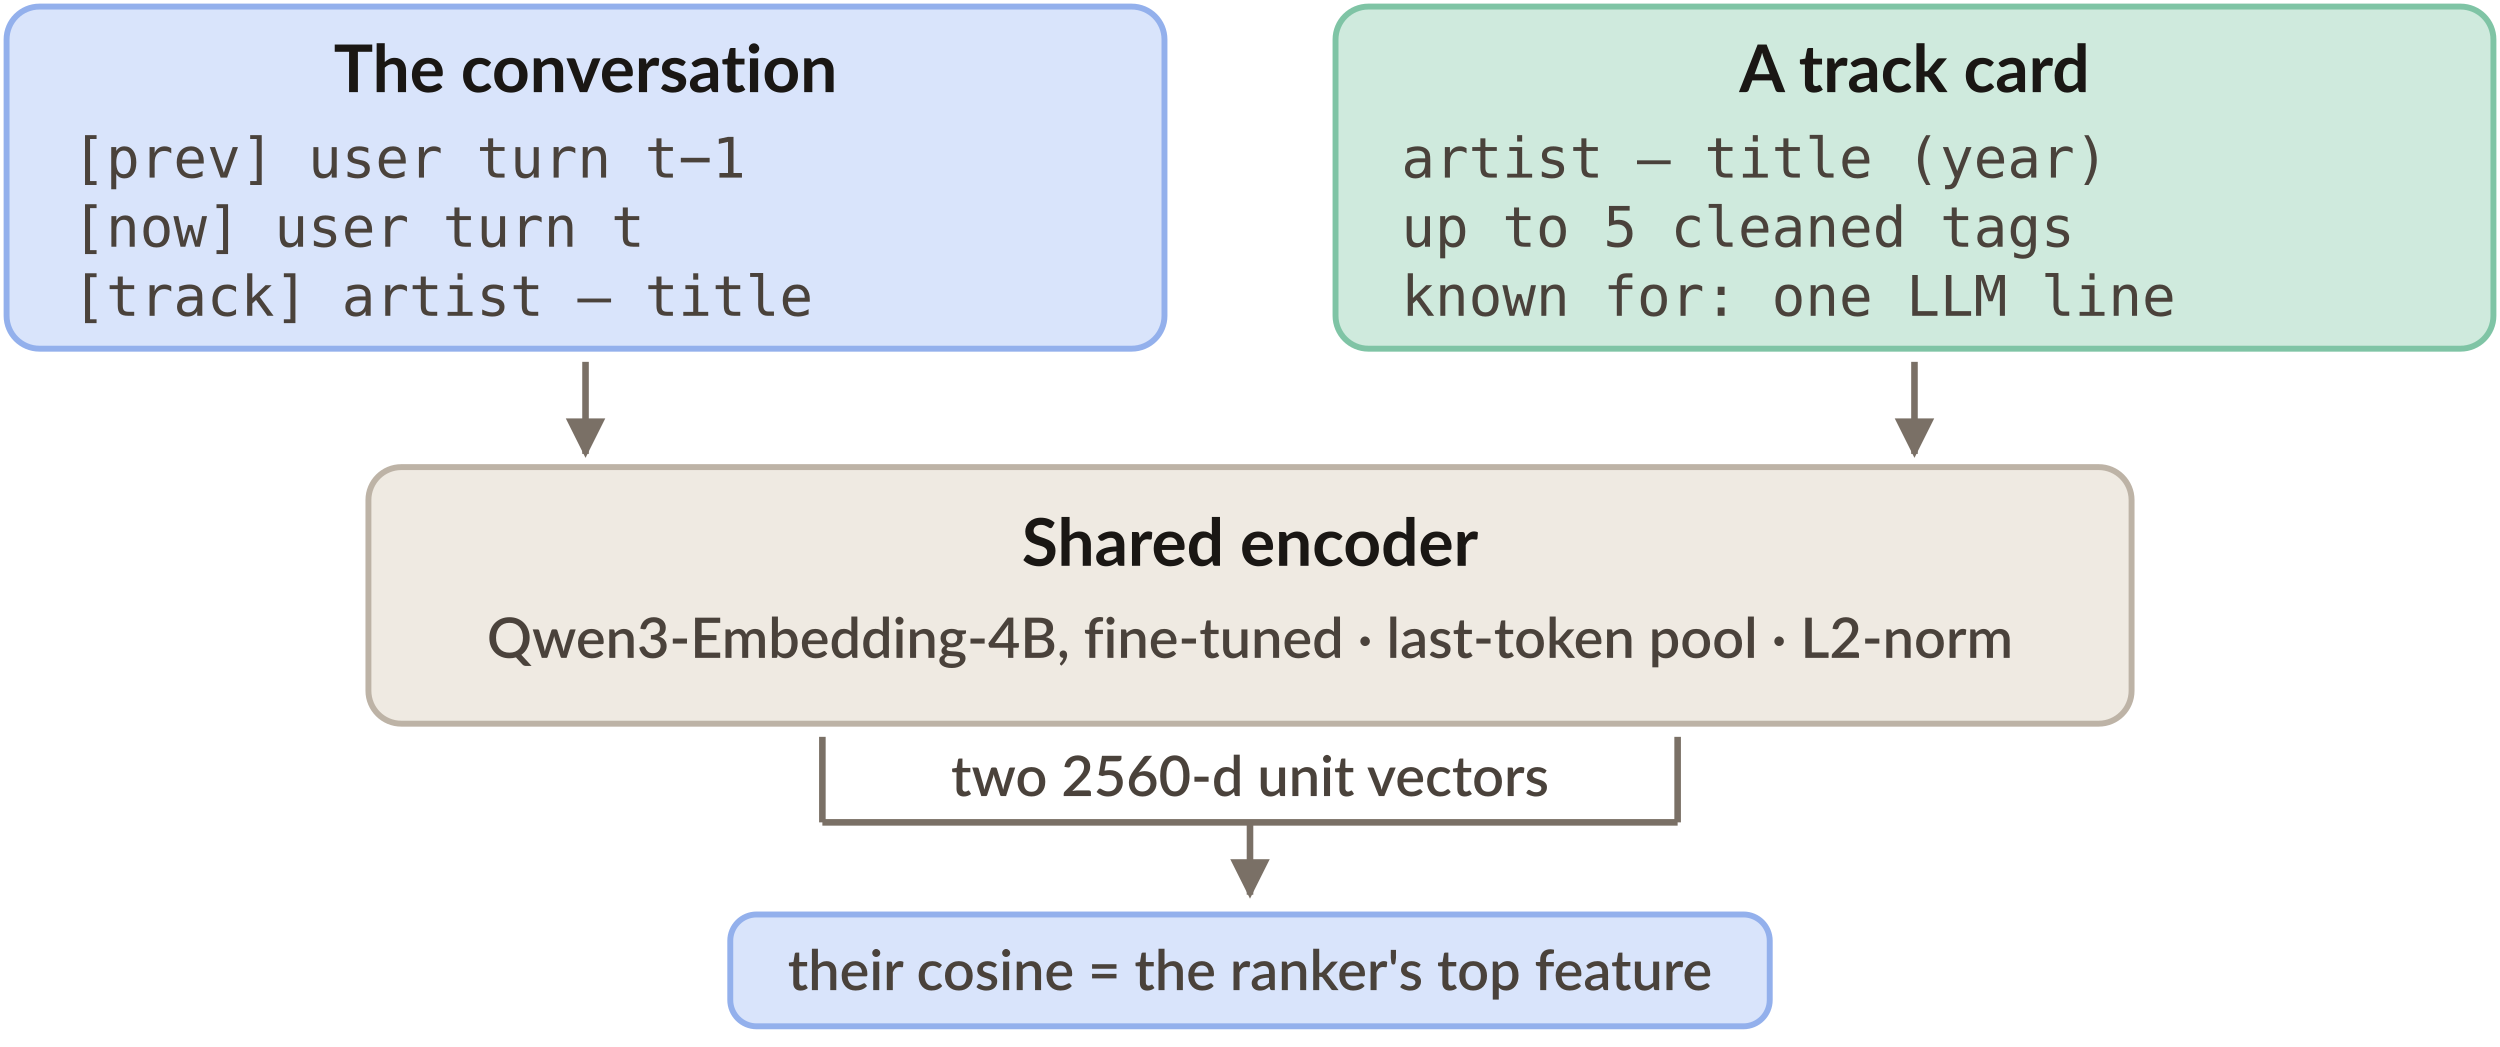
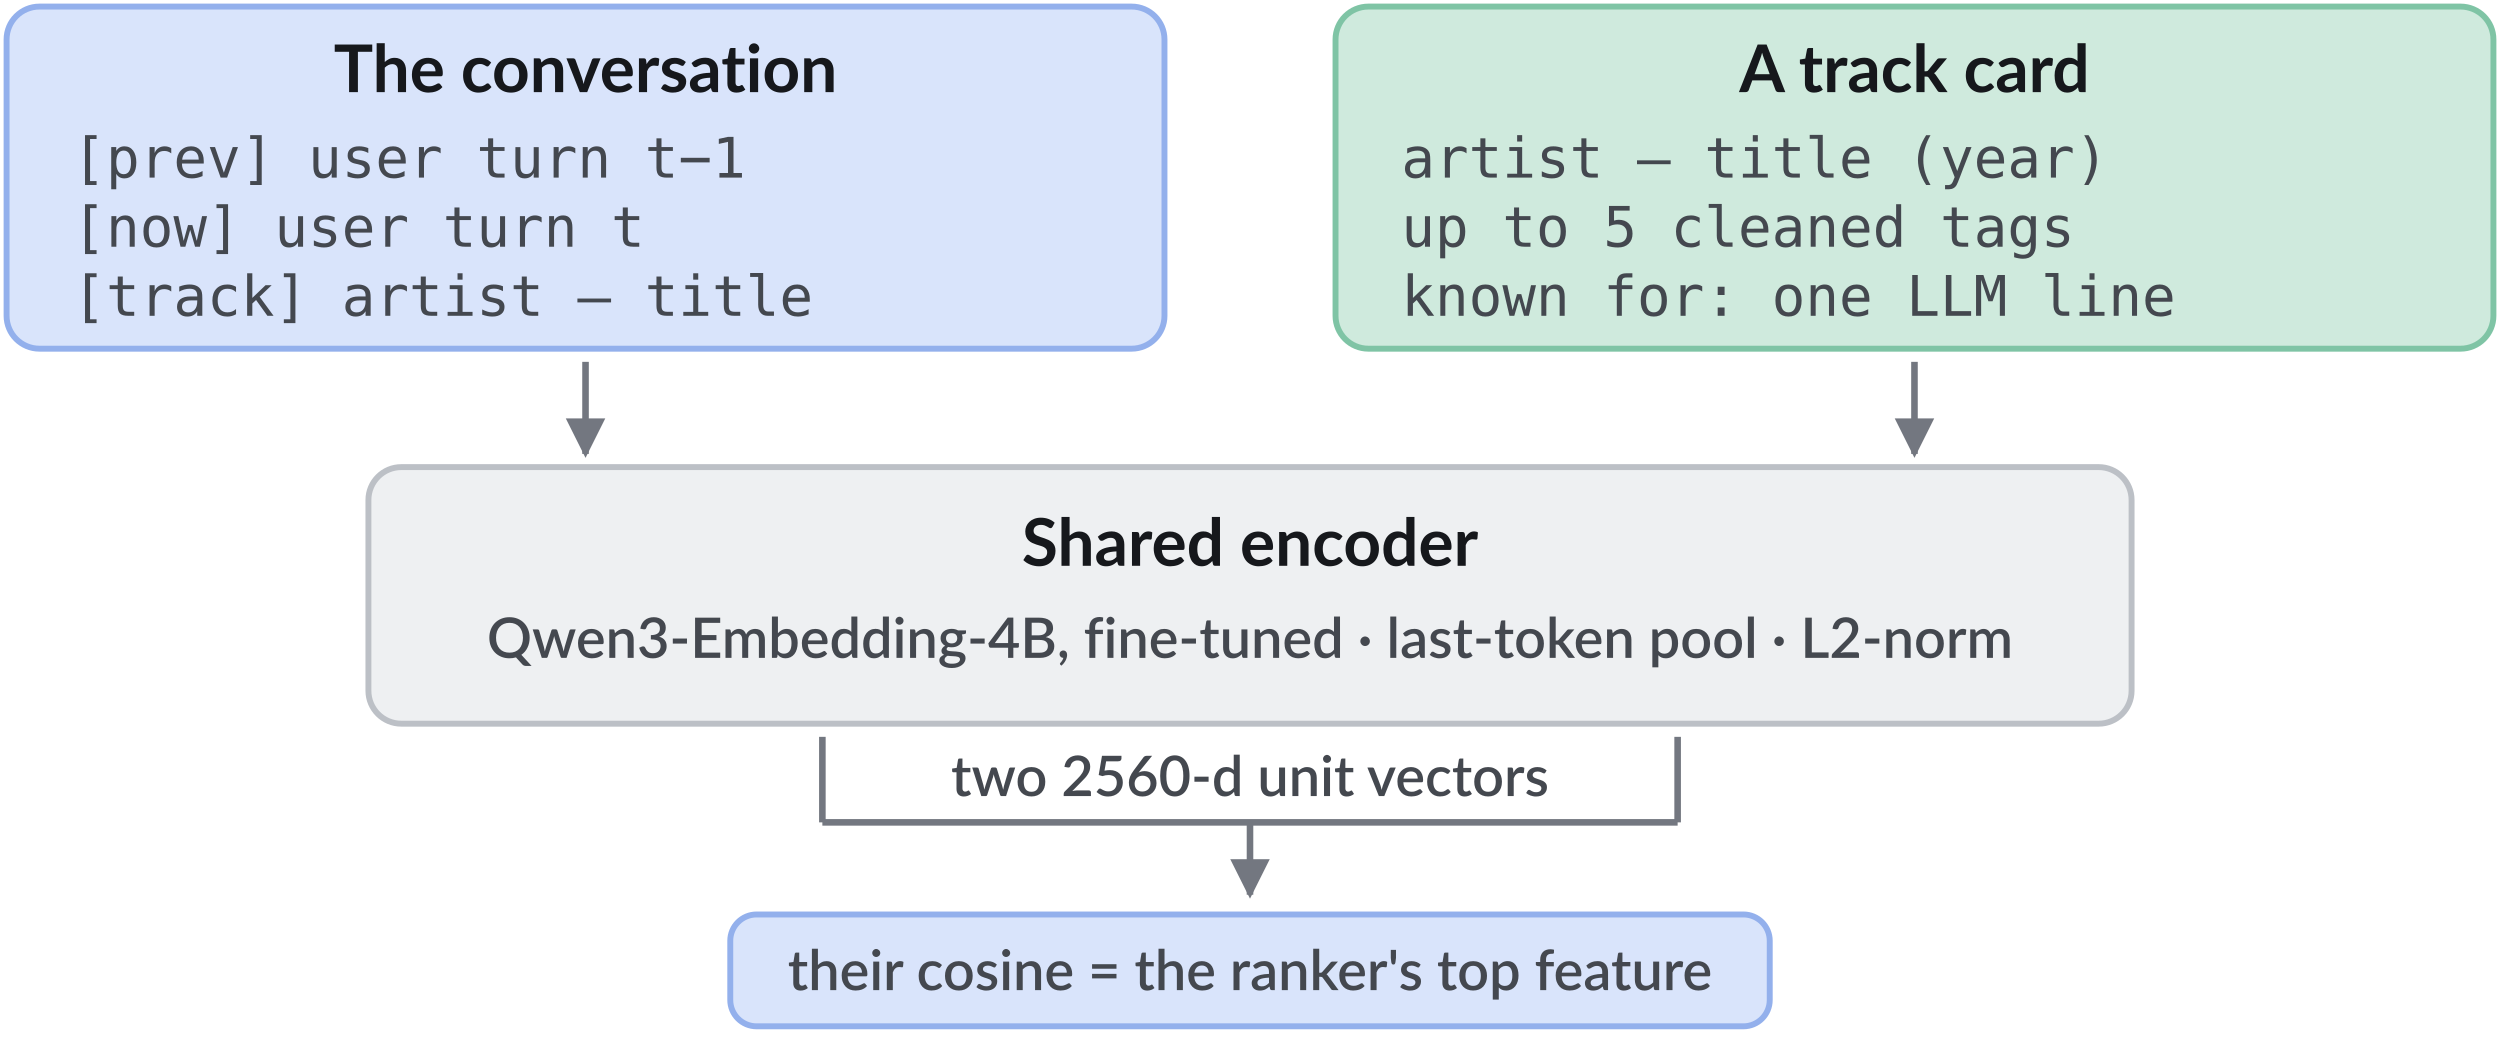
<svg xmlns="http://www.w3.org/2000/svg" viewBox="0 0 760 318" role="img" aria-label="Two-tower bi-encoder. A conversation rendering (previous turn, current turn, previously played track) and a track card (artist, title and year, up to five cleaned tags, and a one-line LLM-written known-for description) each pass through the same fine-tuned Qwen3-Embedding-4B encoder. Last-token pooling and L2 normalisation give two 2560-dimensional unit vectors whose cosine is the reranker feature.">
  <style>
-             .tt{font:700 20px "Lato","Liberation Sans",sans-serif;fill:#1A1714}
-             .tx{font:400 17px "DejaVu Sans Mono",monospace;fill:#4A423B}
-             .tl{font:600 17px "Lato","Liberation Sans",sans-serif;fill:#4A423B}
+             .tt{font:700 20px "Lato","Liberation Sans",sans-serif;fill:#16181C}
+             .tx{font:400 17px "DejaVu Sans Mono",monospace;fill:#44484F}
+             .tl{font:600 17px "Lato","Liberation Sans",sans-serif;fill:#44484F}
          </style>
  <defs>
    <marker id="ta" viewBox="0 0 10 10" refX="9" refY="5" markerWidth="6" markerHeight="6" orient="auto-start-reverse">
-       <path d="M0,0 L10,5 L0,10 z" fill="#7A7066" />
+       <path d="M0,0 L10,5 L0,10 z" fill="#737780" />
    </marker>
  </defs>
  <rect x="2" y="2" width="352" height="104" rx="10" fill="#d9e4fb" stroke="#93b0ec" stroke-width="1.8" />
  <text class="tt" x="178" y="28" text-anchor="middle" fill="#1a56db">The conversation</text>
  <text class="tx" x="22" y="54">[prev]  user turn t−1</text>
  <text class="tx" x="22" y="75">[now]   user turn t</text>
  <text class="tx" x="22" y="96">[track] artist — title</text>
  <rect x="406" y="2" width="352" height="104" rx="10" fill="#cfeadd" stroke="#7fc4a5" stroke-width="1.8" />
  <text class="tt" x="582" y="28" text-anchor="middle" fill="#0a7d55">A track card</text>
  <text class="tx" x="426" y="54">artist — title (year)</text>
  <text class="tx" x="426" y="75">up to 5 cleaned tags</text>
  <text class="tx" x="426" y="96">known for: one LLM line</text>
-   <path d="M178,110 V138" fill="none" stroke="#7A7066" stroke-width="2" marker-end="url(#ta)" />
-   <path d="M582,110 V138" fill="none" stroke="#7A7066" stroke-width="2" marker-end="url(#ta)" />
-   <rect x="112" y="142" width="536" height="78" rx="10" fill="#EFEAE2" stroke="#BDB3A6" stroke-width="1.8" />
+   <path d="M178,110 V138" fill="none" stroke="#737780" stroke-width="2" marker-end="url(#ta)" />
+   <path d="M582,110 V138" fill="none" stroke="#737780" stroke-width="2" marker-end="url(#ta)" />
+   <rect x="112" y="142" width="536" height="78" rx="10" fill="#EEF0F2" stroke="#BCC0C6" stroke-width="1.8" />
  <text class="tt" x="380" y="172" text-anchor="middle">Shared encoder</text>
  <text class="tl" x="380" y="200" text-anchor="middle">Qwen3-Embedding-4B, fine-tuned · last-token pool · L2-norm</text>
-   <path d="M250,224 V250" fill="none" stroke="#7A7066" stroke-width="2" />
-   <path d="M510,224 V250" fill="none" stroke="#7A7066" stroke-width="2" />
+   <path d="M250,224 V250" fill="none" stroke="#737780" stroke-width="2" />
+   <path d="M510,224 V250" fill="none" stroke="#737780" stroke-width="2" />
  <text class="tl" x="380" y="242" text-anchor="middle">two 2560-d unit vectors</text>
-   <path d="M250,250 H510" fill="none" stroke="#7A7066" stroke-width="2" />
-   <path d="M380,250 V272" fill="none" stroke="#7A7066" stroke-width="2" marker-end="url(#ta)" />
+   <path d="M250,250 H510" fill="none" stroke="#737780" stroke-width="2" />
+   <path d="M380,250 V272" fill="none" stroke="#737780" stroke-width="2" marker-end="url(#ta)" />
  <rect x="222" y="278" width="316" height="34" rx="8" fill="#d9e4fb" stroke="#93b0ec" stroke-width="1.8" />
  <text class="tl" x="380" y="301" text-anchor="middle" fill="#1a56db">their cosine = the ranker's top feature</text>
</svg>
